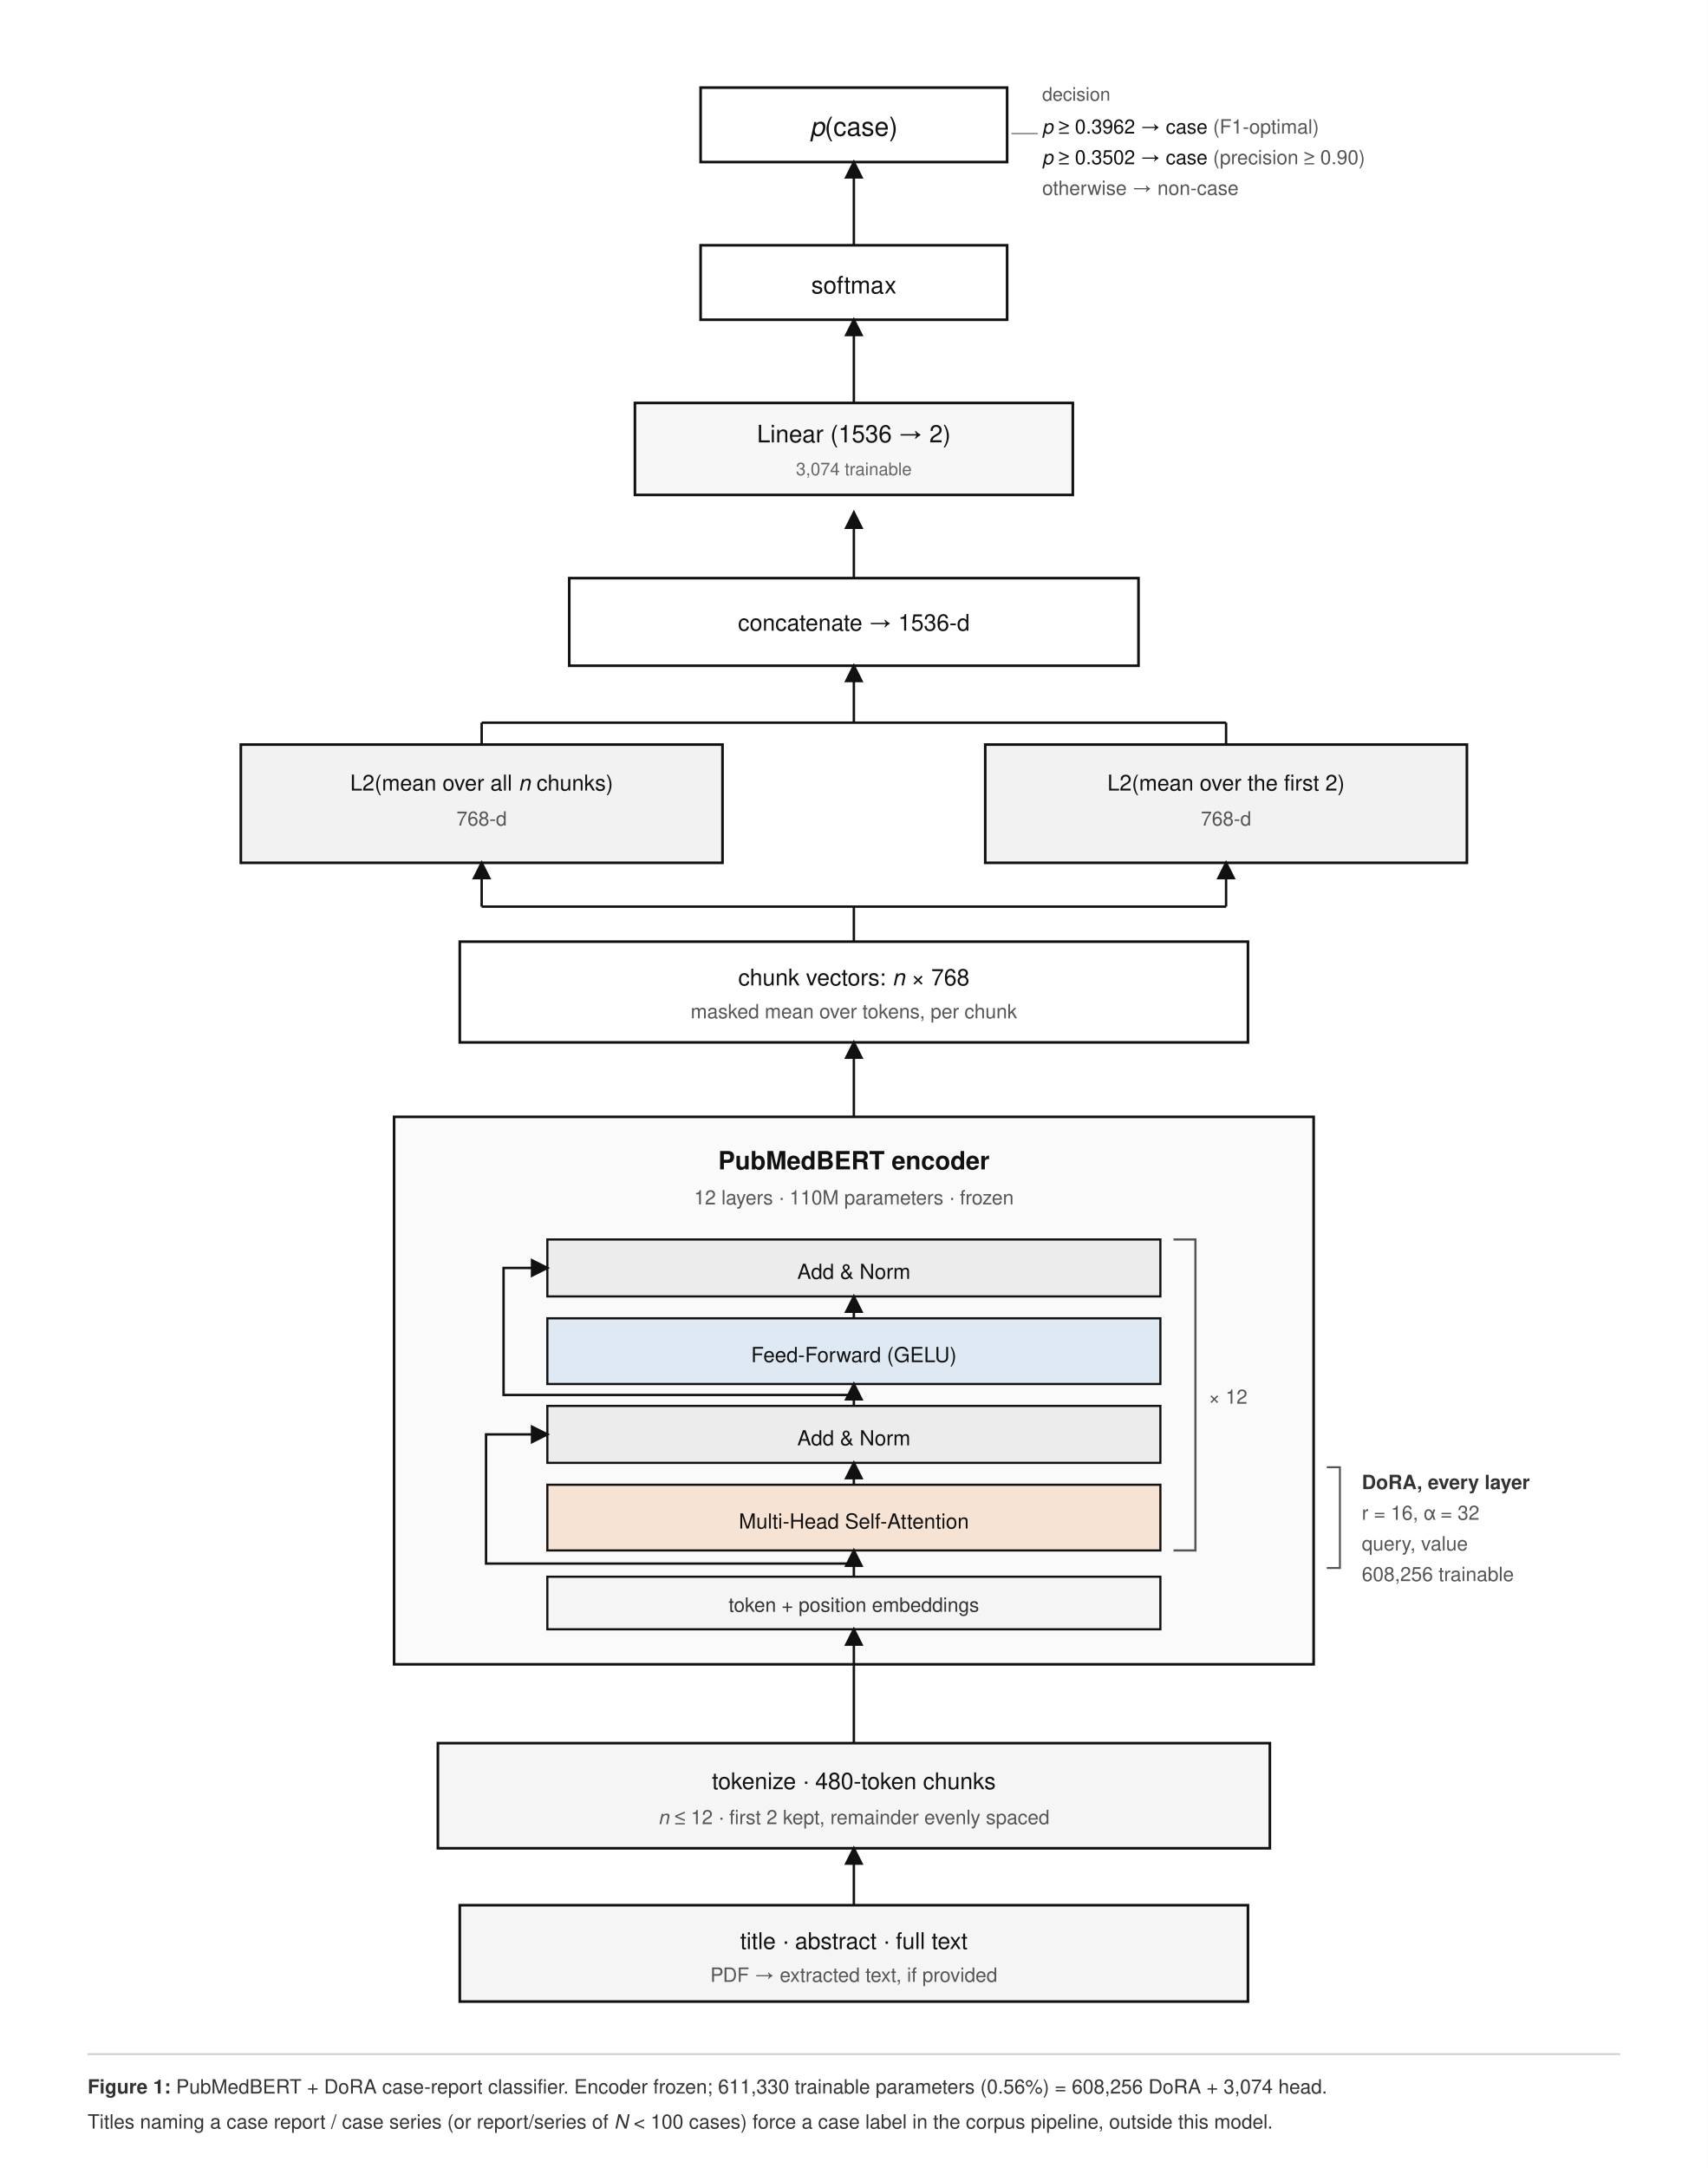
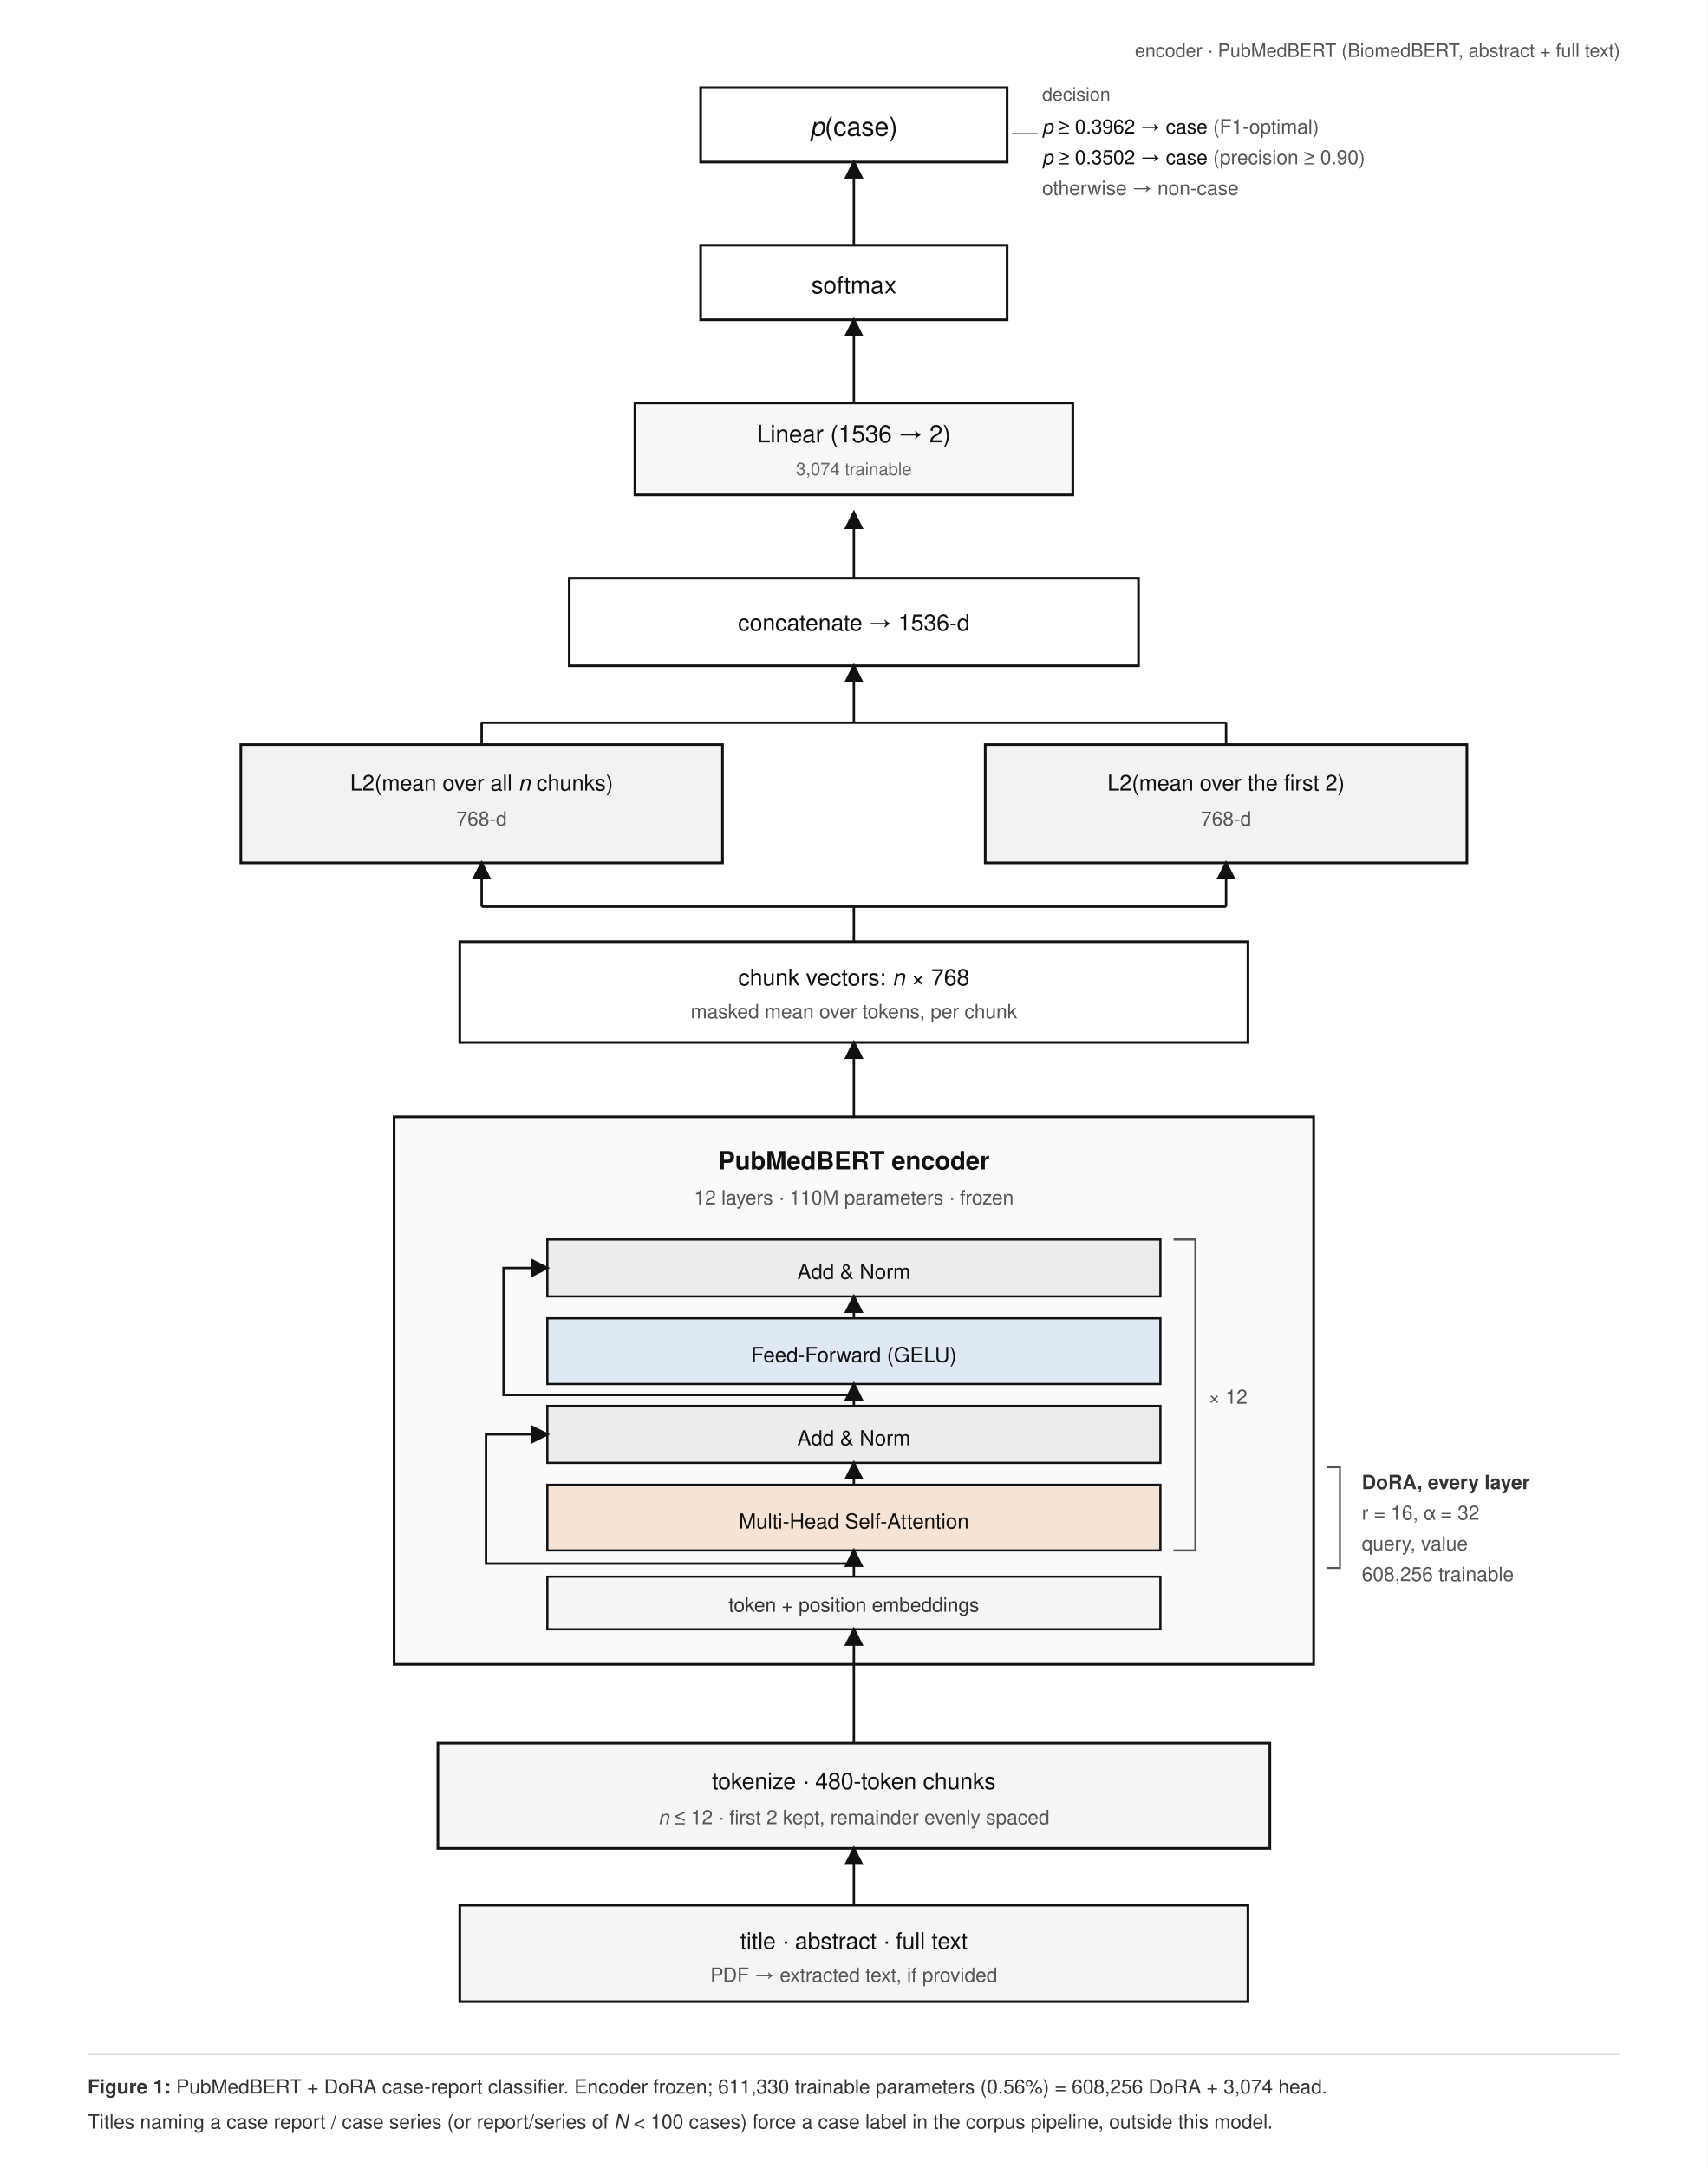
<svg xmlns="http://www.w3.org/2000/svg" width="780" height="990" viewBox="0 0 780 990" role="img" aria-label="Figure 1: PubMedBERT + DoRA case-report classifier architecture">
  <rect width="780" height="990" fill="#ffffff" />
  <g font-family="Helvetica Neue, Helvetica, Arial, sans-serif" fill="#111111">
+     <text x="740" y="26" font-size="8.5" text-anchor="end" fill="#555555">encoder · PubMedBERT (BiomedBERT, abstract + full text)</text>
    <rect x="320" y="40" width="140" height="34" fill="#ffffff" stroke="#111111" stroke-width="1.2" />
    <text x="390" y="62" font-size="12" text-anchor="middle">
      <tspan font-style="italic">p</tspan>(case)</text>
    <line x1="462" y1="61" x2="474" y2="61" stroke="#999999" stroke-width="0.8" />
    <text x="476" y="46" font-size="8.5" fill="#555555">decision</text>
    <text x="476" y="61" font-size="9">
      <tspan font-style="italic">p</tspan> ≥ 0.3962 → case <tspan fill="#555555">(F1-optimal)</tspan>
    </text>
    <text x="476" y="75" font-size="9">
      <tspan font-style="italic">p</tspan> ≥ 0.3502 → case <tspan fill="#555555">(precision ≥ 0.90)</tspan>
    </text>
    <text x="476" y="89" font-size="9" fill="#555555">otherwise → non-case</text>
    <rect x="320" y="112" width="140" height="34" fill="#ffffff" stroke="#111111" stroke-width="1.2" />
    <text x="390" y="134" font-size="11" text-anchor="middle">softmax</text>
    <rect x="290" y="184" width="200" height="42" fill="#f7f7f7" stroke="#111111" stroke-width="1.2" />
    <text x="390" y="202" font-size="11" text-anchor="middle">Linear (1536 → 2)</text>
    <text x="390" y="217" font-size="8" text-anchor="middle" fill="#666666">3,074 trainable</text>
    <rect x="260" y="264" width="260" height="40" fill="#ffffff" stroke="#111111" stroke-width="1.2" />
    <text x="390" y="288" font-size="10.5" text-anchor="middle">concatenate → 1536-d</text>
    <rect x="110" y="340" width="220" height="54" fill="#f2f2f2" stroke="#111111" stroke-width="1.2" />
    <text x="220" y="361" font-size="10" text-anchor="middle">L2(mean over all <tspan font-style="italic">n</tspan> chunks)</text>
    <text x="220" y="377" font-size="9" text-anchor="middle" fill="#555555">768-d</text>
    <rect x="450" y="340" width="220" height="54" fill="#f2f2f2" stroke="#111111" stroke-width="1.2" />
    <text x="560" y="361" font-size="10" text-anchor="middle">L2(mean over the first 2)</text>
    <text x="560" y="377" font-size="9" text-anchor="middle" fill="#555555">768-d</text>
    <rect x="210" y="430" width="360" height="46" fill="#ffffff" stroke="#111111" stroke-width="1.2" />
    <text x="390" y="450" font-size="10.5" text-anchor="middle">chunk vectors: <tspan font-style="italic">n</tspan> × 768</text>
    <text x="390" y="465" font-size="9" text-anchor="middle" fill="#555555">masked mean over tokens, per chunk</text>
    <rect x="180" y="510" width="420" height="250" fill="#fafafa" stroke="#111111" stroke-width="1.2" />
    <text x="390" y="534" font-size="11.5" text-anchor="middle" font-weight="bold">PubMedBERT encoder</text>
    <text x="390" y="550" font-size="9" text-anchor="middle" fill="#555555">12 layers · 110M parameters · frozen</text>
    <rect x="250" y="566" width="280" height="26" fill="#ececec" stroke="#111111" stroke-width="1" />
    <text x="390" y="584" font-size="9.5" text-anchor="middle">Add &amp; Norm</text>
    <rect x="250" y="602" width="280" height="30" fill="#dfe9f3" stroke="#111111" stroke-width="1" />
    <text x="390" y="622" font-size="9.5" text-anchor="middle">Feed-Forward (GELU)</text>
    <rect x="250" y="642" width="280" height="26" fill="#ececec" stroke="#111111" stroke-width="1" />
    <text x="390" y="660" font-size="9.5" text-anchor="middle">Add &amp; Norm</text>
    <rect x="250" y="678" width="280" height="30" fill="#f6e3d3" stroke="#111111" stroke-width="1" />
    <text x="390" y="698" font-size="9.5" text-anchor="middle">Multi-Head Self-Attention</text>
    <rect x="250" y="720" width="280" height="24" fill="#f5f5f5" stroke="#111111" stroke-width="1" />
    <text x="390" y="736" font-size="9" text-anchor="middle" fill="#333333">token + position embeddings</text>
    <path d="M 536 566 L 546 566 L 546 708 L 536 708" fill="none" stroke="#555555" stroke-width="1" />
    <text x="552" y="641" font-size="9" fill="#555555">× 12</text>
    <path d="M 606 670 L 612 670 L 612 716 L 606 716" fill="none" stroke="#555555" stroke-width="0.9" />
    <text x="622" y="680" font-size="9" font-weight="bold" fill="#333333">DoRA, every layer</text>
    <text x="622" y="694" font-size="9" fill="#555555">r = 16, α = 32</text>
    <text x="622" y="708" font-size="9" fill="#555555">query, value</text>
    <text x="622" y="722" font-size="9" fill="#555555">608,256 trainable</text>
    <rect x="200" y="796" width="380" height="48" fill="#f5f5f5" stroke="#111111" stroke-width="1.2" />
    <text x="390" y="817" font-size="10.5" text-anchor="middle">tokenize · 480-token chunks</text>
    <text x="390" y="833" font-size="9" text-anchor="middle" fill="#555555">
      <tspan font-style="italic">n</tspan> ≤ 12 · first 2 kept, remainder evenly spaced</text>
    <rect x="210" y="870" width="360" height="44" fill="#f5f5f5" stroke="#111111" stroke-width="1.2" />
    <text x="390" y="890" font-size="10.5" text-anchor="middle">title · abstract · full text</text>
    <text x="390" y="905" font-size="9" text-anchor="middle" fill="#555555">PDF → extracted text, if provided</text>
    <g stroke="#111111" stroke-width="1.1" fill="#111111">
      <line x1="390" y1="112" x2="390" y2="79" />
      <polygon points="390,74 386.5,81 393.5,81" />
      <line x1="390" y1="184" x2="390" y2="151" />
      <polygon points="390,146 386.5,153 393.5,153" />
      <line x1="390" y1="264" x2="390" y2="239" />
      <polygon points="390,234 386.5,241 393.5,241" />
      <line x1="220" y1="340" x2="220" y2="330" />
      <line x1="560" y1="340" x2="560" y2="330" />
      <line x1="220" y1="330" x2="560" y2="330" />
      <line x1="390" y1="330" x2="390" y2="309" />
      <polygon points="390,304 386.5,311 393.5,311" />
      <line x1="390" y1="430" x2="390" y2="414" />
      <line x1="220" y1="414" x2="560" y2="414" />
      <line x1="220" y1="414" x2="220" y2="399" />
      <polygon points="220,394 216.5,401 223.5,401" />
      <line x1="560" y1="414" x2="560" y2="399" />
      <polygon points="560,394 556.5,401 563.5,401" />
      <line x1="390" y1="510" x2="390" y2="481" />
      <polygon points="390,476 386.5,483 393.5,483" />
      <line x1="390" y1="796" x2="390" y2="749" />
      <polygon points="390,744 386.5,751 393.5,751" />
      <line x1="390" y1="870" x2="390" y2="849" />
      <polygon points="390,844 386.5,851 393.5,851" />
      <line x1="390" y1="720" x2="390" y2="713" />
      <polygon points="390,708 386.5,715 393.5,715" />
      <line x1="390" y1="678" x2="390" y2="673" />
      <polygon points="390,668 386.5,675 393.5,675" />
      <line x1="390" y1="642" x2="390" y2="637" />
      <polygon points="390,632 386.5,639 393.5,639" />
      <line x1="390" y1="602" x2="390" y2="597" />
      <polygon points="390,592 386.5,599 393.5,599" />
      <polyline points="390,714 222,714 222,655 244,655" fill="none" />
      <polygon points="250,655 243,651.5 243,658.5" />
      <polyline points="390,637 230,637 230,579 244,579" fill="none" />
      <polygon points="250,579 243,575.5 243,582.5" />
    </g>
    <line x1="40" y1="938" x2="740" y2="938" stroke="#cccccc" stroke-width="0.8" />
    <text x="40" y="956" font-size="9" fill="#333333">
      <tspan font-weight="bold">Figure 1:</tspan> PubMedBERT + DoRA case-report classifier. Encoder frozen; 611,330 trainable parameters (0.56%) = 608,256 DoRA + 3,074 head.</text>
    <text x="40" y="972" font-size="9" fill="#333333">Titles naming a case report / case series (or report/series of <tspan font-style="italic">N</tspan> &lt; 100 cases) force a case label in the corpus pipeline, outside this model.</text>
  </g>
</svg>
